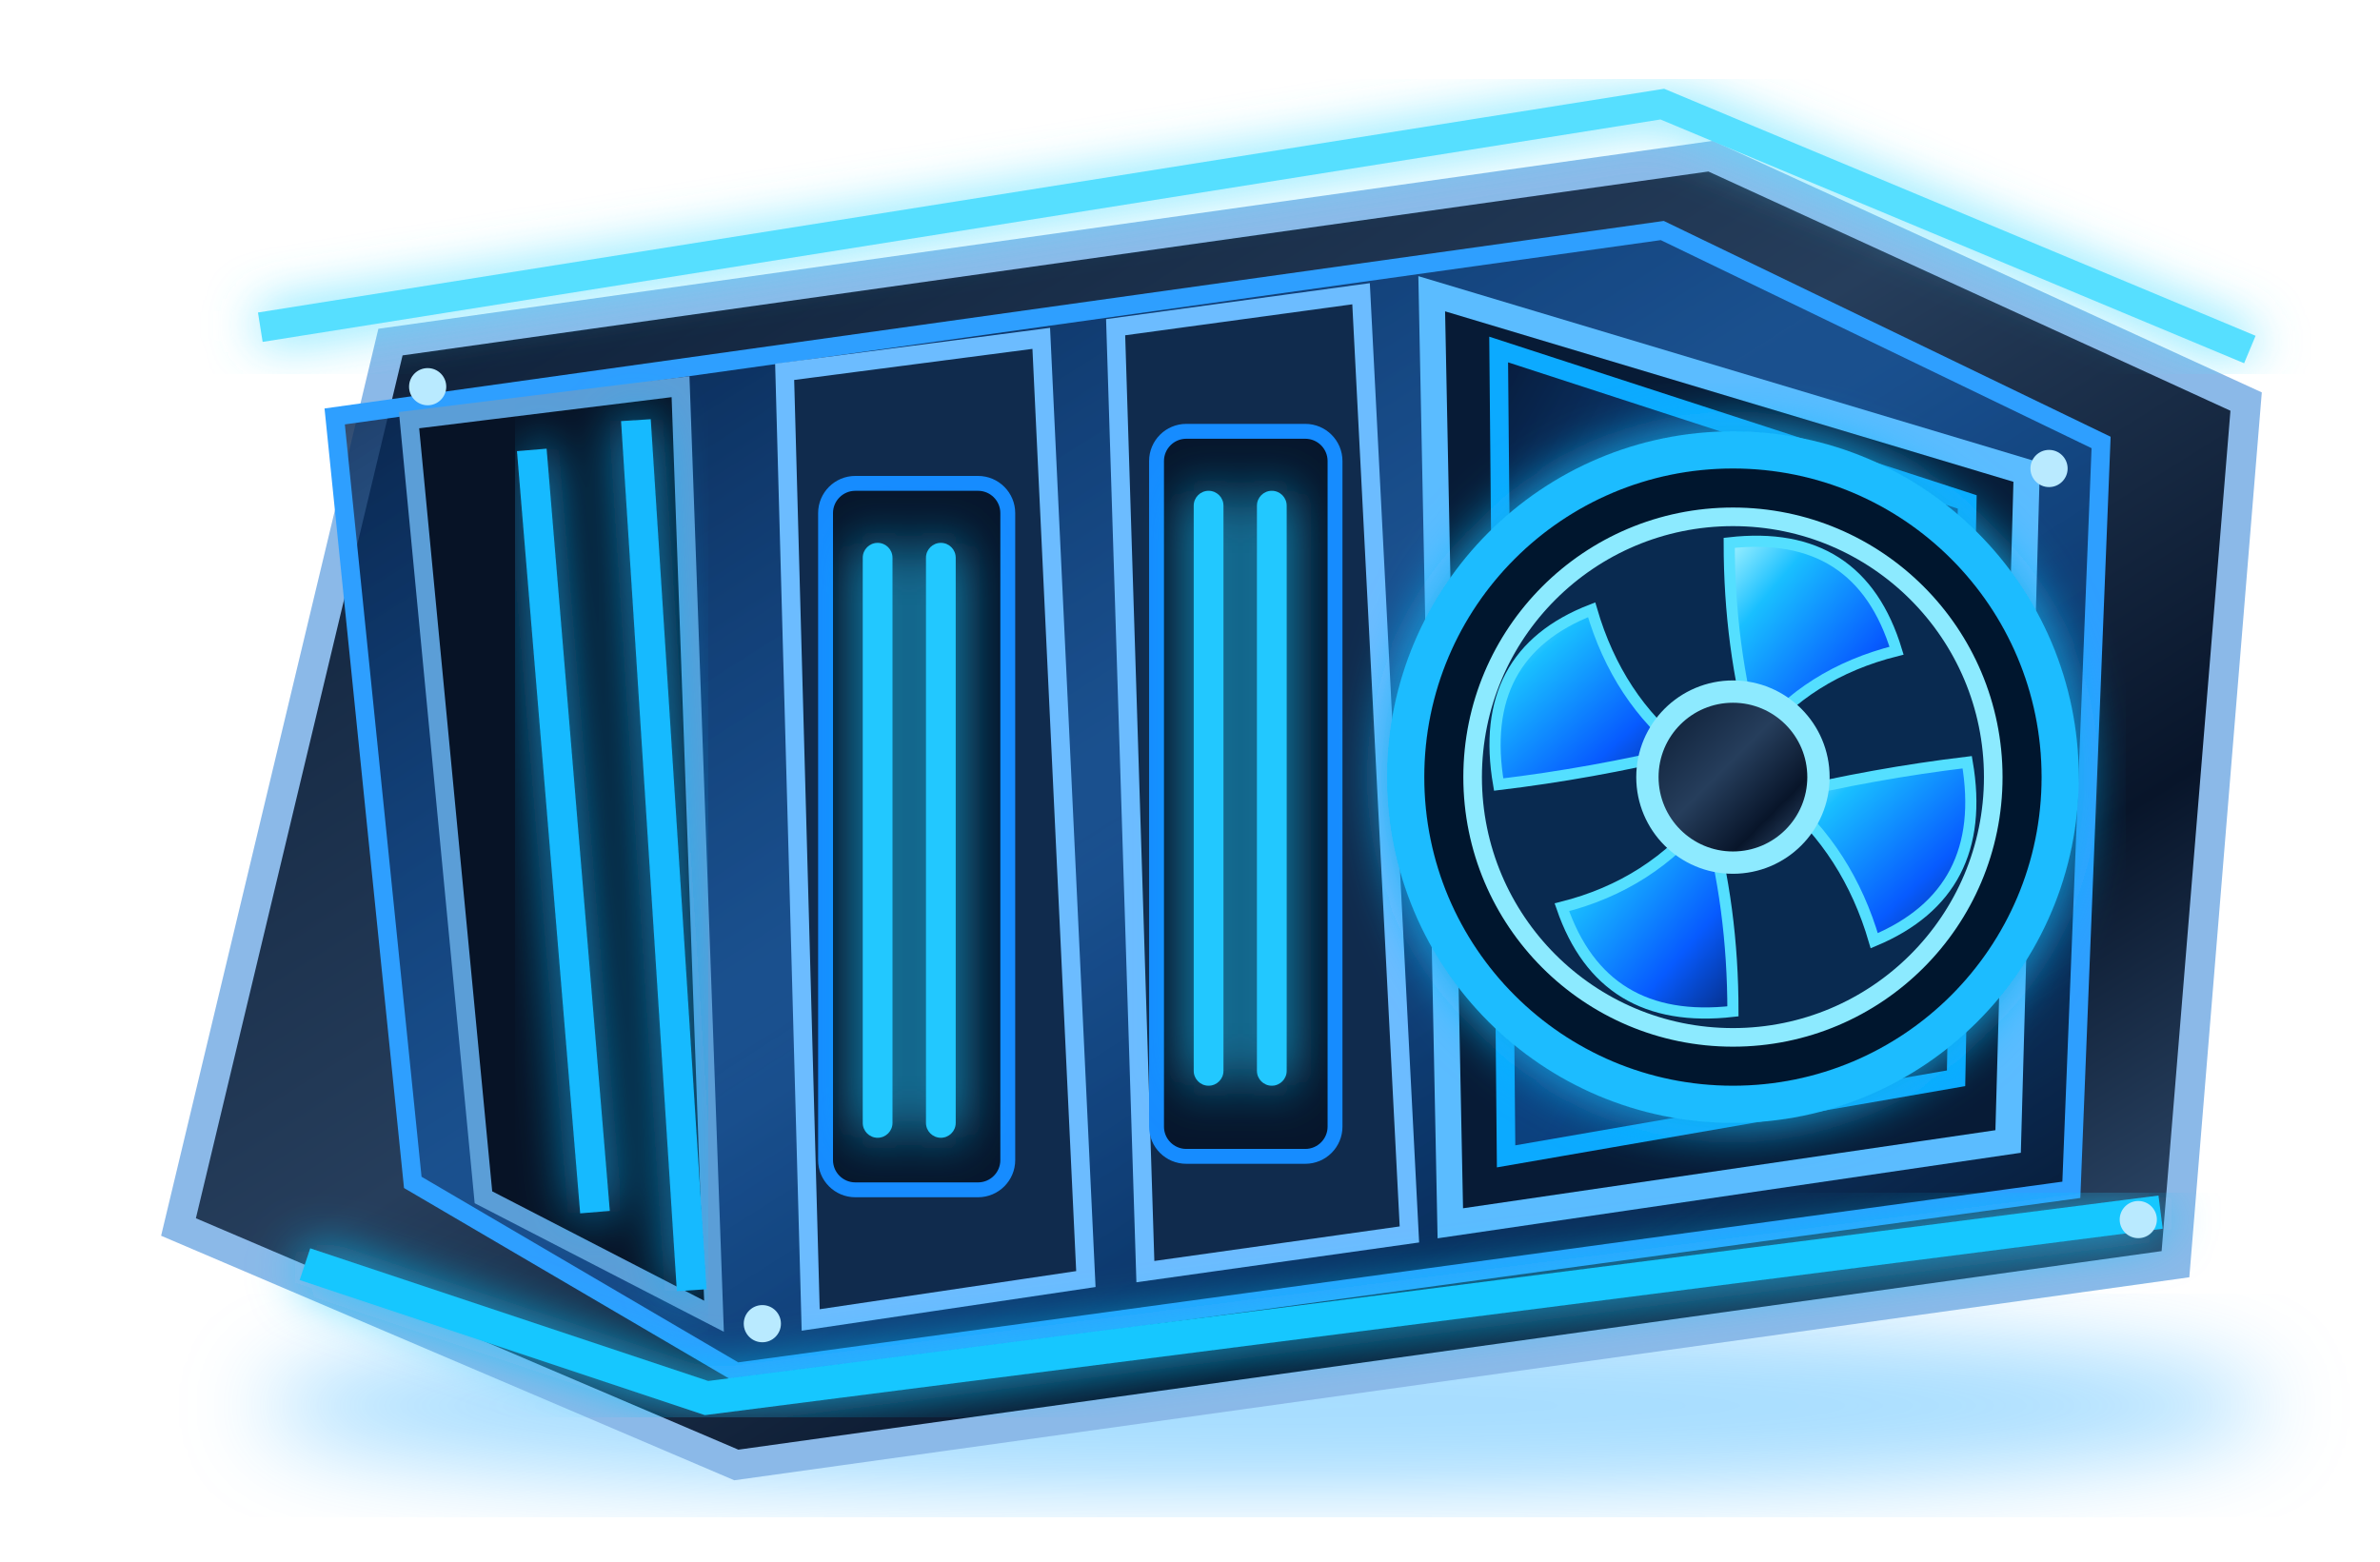
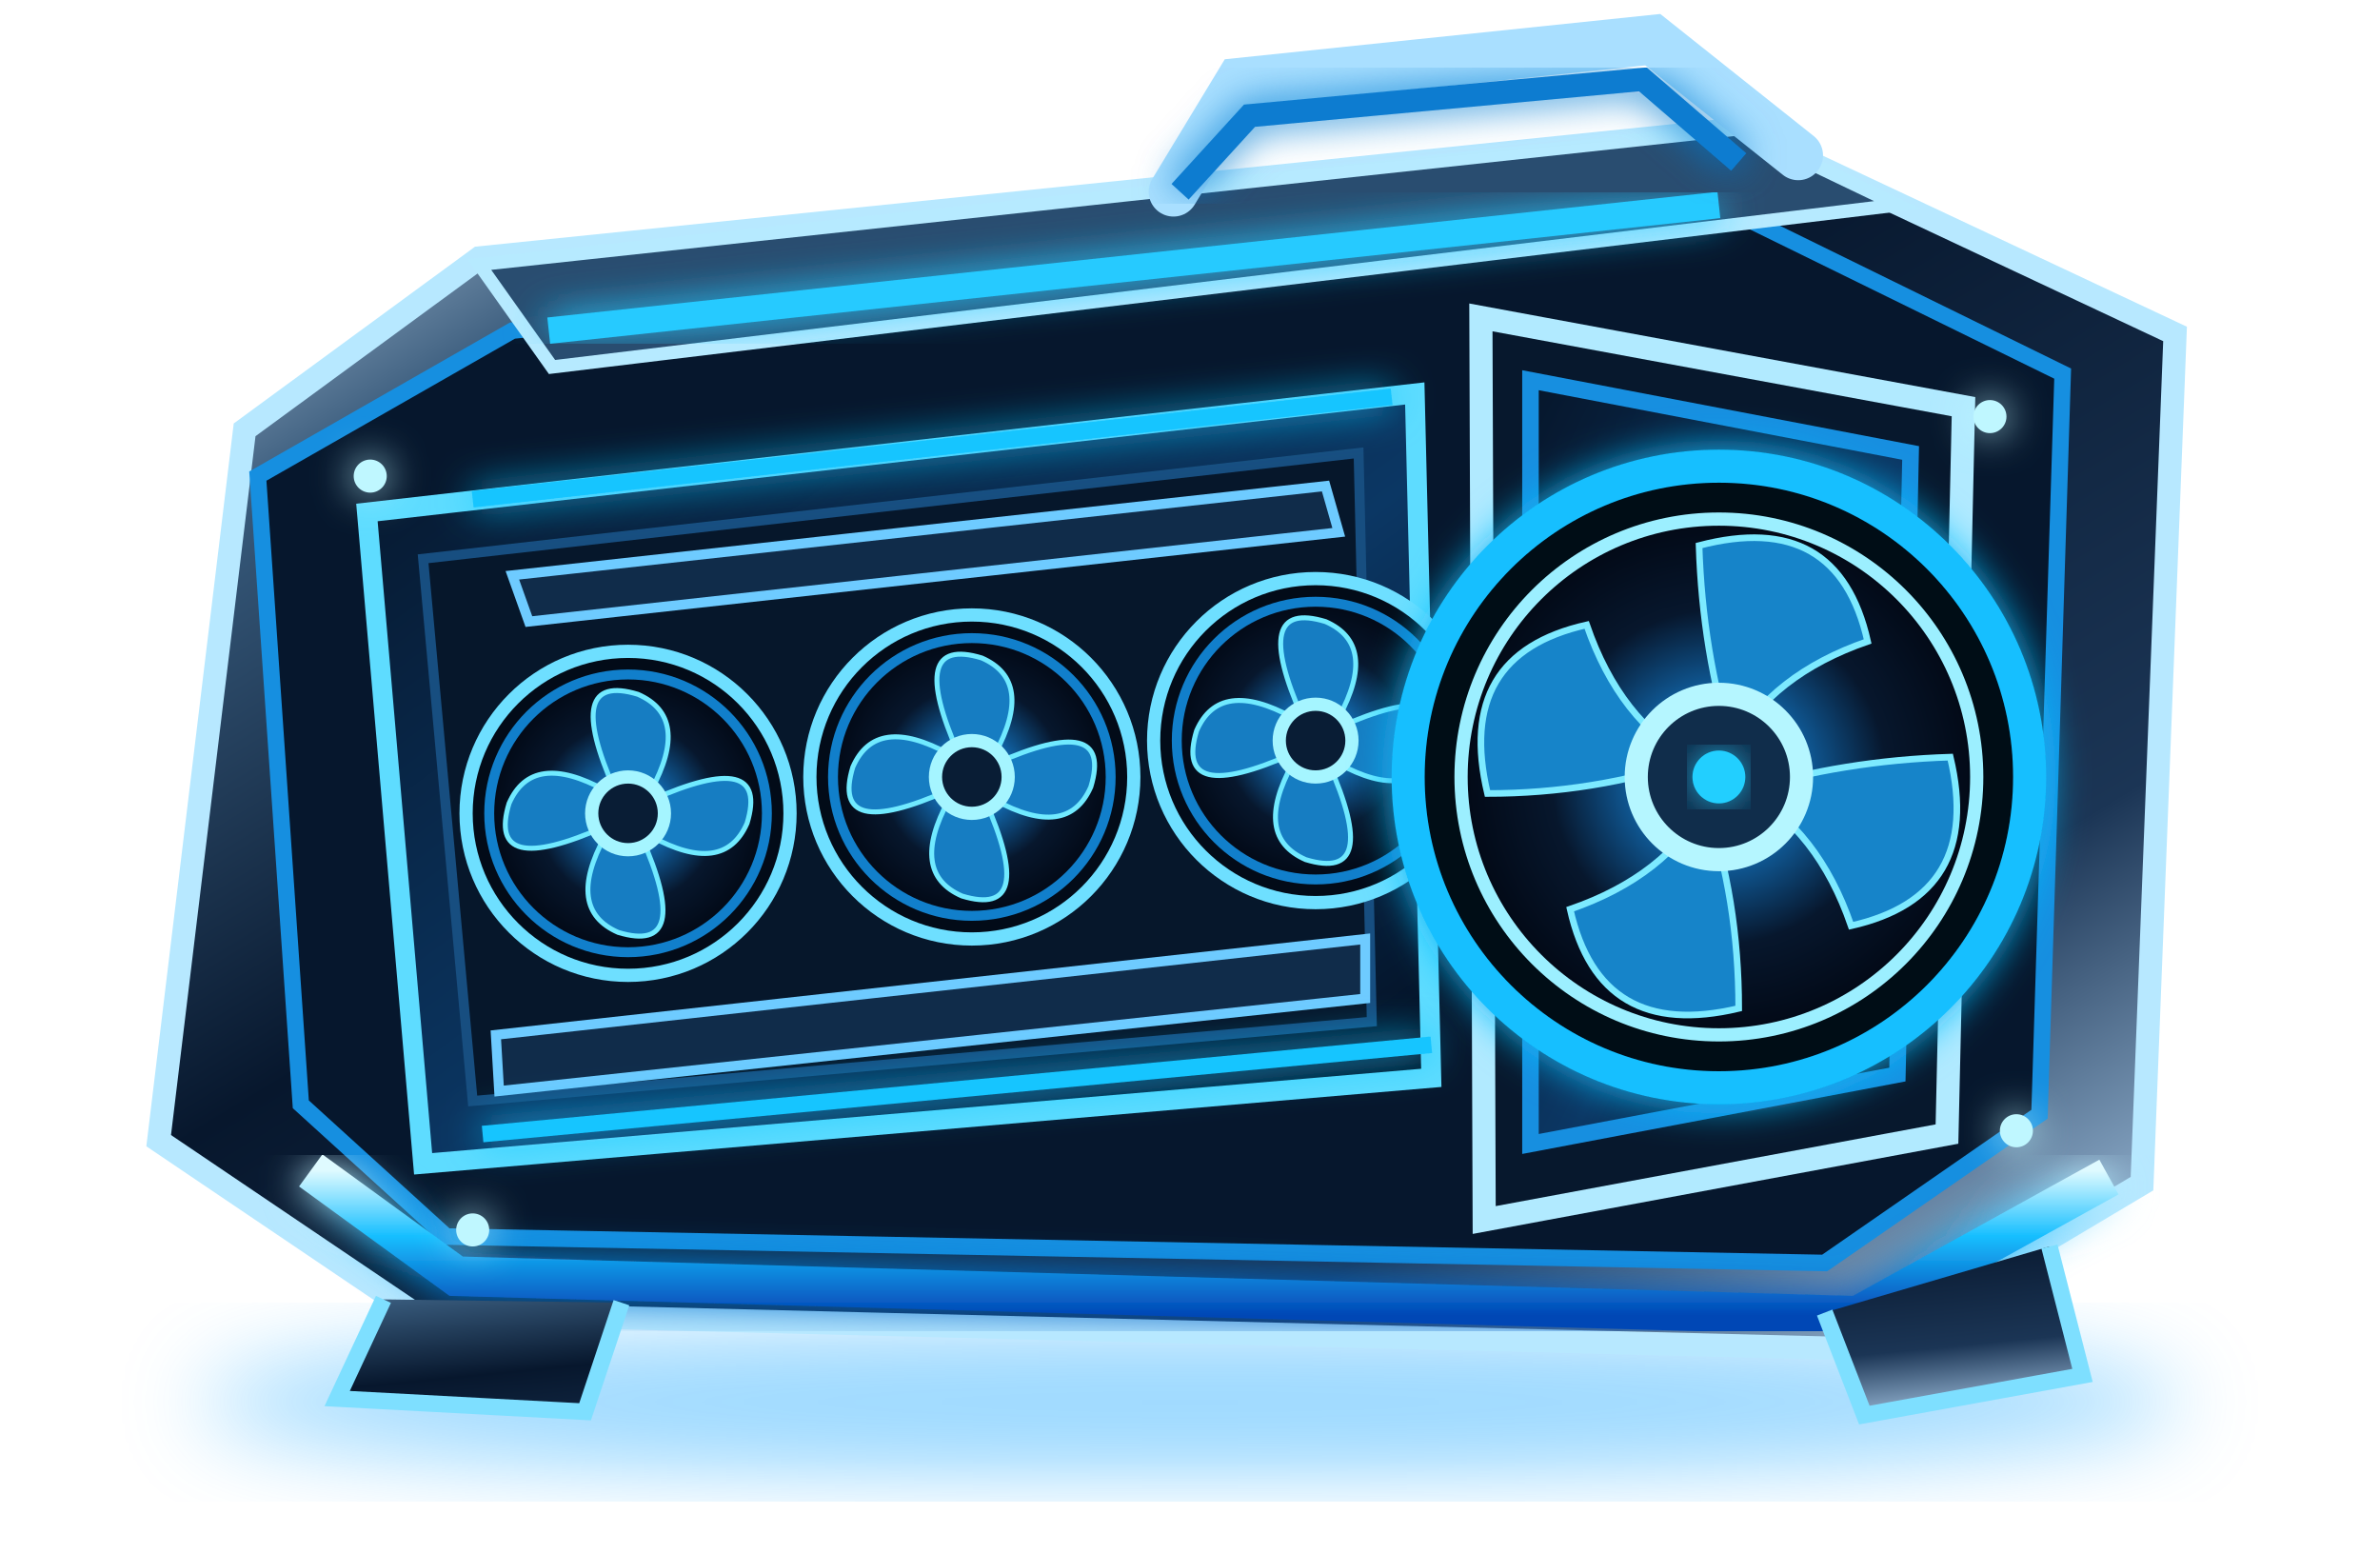
- <svg xmlns="http://www.w3.org/2000/svg" viewBox="0 0 640 420">
+ <svg xmlns="http://www.w3.org/2000/svg" viewBox="0 0 720 470">
  <defs>
-     <linearGradient id="metal" x1="0" y1="0" x2="1" y2="1">
-       <stop stop-color="#07172e" />
-       <stop offset=".45" stop-color="#263e5c" />
-       <stop offset=".72" stop-color="#08152a" />
-       <stop offset="1" stop-color="#42658c" />
+     <linearGradient id="case" x1="0" y1="0" x2="1" y2="1">
+       <stop stop-color="#dceeff" />
+       <stop offset=".18" stop-color="#365879" />
+       <stop offset=".42" stop-color="#07172d" />
+       <stop offset=".76" stop-color="#1b3555" />
+       <stop offset="1" stop-color="#b7d8f5" />
    </linearGradient>
-     <linearGradient id="glass" x1="0" y1="0" x2="1" y2="1">
-       <stop stop-color="#071b3b" stop-opacity=".9" />
-       <stop offset=".5" stop-color="#1268c8" stop-opacity=".5" />
-       <stop offset="1" stop-color="#020b1b" />
+     <linearGradient id="panel" x1="0" y1="0" x2="1" y2="1">
+       <stop stop-color="#06162b" />
+       <stop offset=".55" stop-color="#0b3764" />
+       <stop offset="1" stop-color="#020a18" />
    </linearGradient>
-     <linearGradient id="blue" x1="0" y1="0" x2="1" y2="1">
-       <stop stop-color="#a5f3ff" />
-       <stop offset=".25" stop-color="#19bfff" />
-       <stop offset=".7" stop-color="#075bff" />
-       <stop offset="1" stop-color="#052d83" />
+     <linearGradient id="edge" x1="0" y1="0" x2="0" y2="1">
+       <stop stop-color="#dffaff" />
+       <stop offset=".45" stop-color="#18bfff" />
+       <stop offset="1" stop-color="#0346b5" />
    </linearGradient>
+     <radialGradient id="fan">
+       <stop stop-color="#8df5ff" />
+       <stop offset=".18" stop-color="#147ed0" />
+       <stop offset=".65" stop-color="#07172d" />
+       <stop offset="1" stop-color="#020916" />
+     </radialGradient>
    <filter id="glow">
-       <feGaussianBlur stdDeviation="7" result="b" />
+       <feGaussianBlur stdDeviation="6" result="b" />
      <feMerge>
        <feMergeNode in="b" />
        <feMergeNode in="SourceGraphic" />
      </feMerge>
    </filter>
    <filter id="shadow">
-       <feGaussianBlur stdDeviation="12" />
+       <feGaussianBlur stdDeviation="13" />
    </filter>
+     <g id="smallFan">
+       <circle r="49" fill="#020b18" stroke="#6edfff" stroke-width="4" />
+       <circle r="42" fill="url(#fan)" stroke="#117fcb" stroke-width="3" />
+       <g fill="#167dc2" stroke="#70eaff" stroke-width="1.5">
+         <path d="M-4 -7 Q-20 -43 3 -36 Q19 -29 7 -7Z" />
+         <path d="M7 -4 Q43 -20 36 3 Q29 19 7 7Z" />
+         <path d="M4 7 Q20 43 -3 36 Q-19 29 -7 7Z" />
+         <path d="M-7 4 Q-43 20 -36 -3 Q-29 -19 -7 -7Z" />
+       </g>
+       <circle r="11" fill="#091d35" stroke="#a5f5ff" stroke-width="4" />
+     </g>
  </defs>
-   <ellipse cx="340" cy="378" rx="270" ry="25" fill="#009dff" opacity=".35" filter="url(#shadow)" />
-   <path d="M48 330 105 92 460 42 604 108 585 340 198 394Z" fill="url(#metal)" stroke="#8bb9e8" stroke-width="8" />
-   <path d="M90 112 447 62 565 119 557 320 198 369 111 318Z" fill="url(#glass)" stroke="#2e9fff" stroke-width="5" />
-   <path d="M110 113 130 322 192 354 183 104Z" fill="#071326" stroke="#5b9ed7" stroke-width="5" />
-   <path d="M143 121 160 326M171 113 186 347" stroke="#17baff" stroke-width="8" filter="url(#glow)" />
-   <g fill="#102b4d" stroke="#6cbcff" stroke-width="5">
-     <path d="M211 100 280 91 292 344 218 355Z" />
-     <path d="M300 88 366 79 379 332 308 342Z" />
+   <ellipse cx="360" cy="424" rx="300" ry="25" fill="#009dff" opacity=".38" filter="url(#shadow)" />
+   <path d="M48 345 74 130 145 78 526 39 658 101 648 358 564 408 125 397Z" fill="url(#case)" stroke="#b7e8ff" stroke-width="7" />
+   <path d="M78 144 155 100 520 62 624 113 617 337 552 382 135 374 91 334Z" fill="#06172d" stroke="#168fe0" stroke-width="5" />
+   <path d="M145 80 526 39 574 62 167 111Z" fill="#294d70" stroke="#b6eaff" stroke-width="4" />
+   <path d="M166 100 520 62" stroke="#25caff" stroke-width="8" filter="url(#glow)" />
+   <path d="M111 155 428 119 433 326 128 352Z" fill="url(#panel)" stroke="#5edcff" stroke-width="6" />
+   <path d="M128 169 411 137 415 309 143 333Z" fill="#06172b" stroke="#174e80" stroke-width="3" />
+   <g transform="translate(190 246)">
+     <use href="#smallFan" />
  </g>
-   <g fill="#06162c" stroke="#168cff" stroke-width="4">
-     <rect x="222" y="130" width="49" height="190" rx="8" />
-     <rect x="311" y="116" width="48" height="195" rx="8" />
+   <g transform="translate(294 235)">
+     <use href="#smallFan" />
  </g>
-   <g fill="#20c8ff" filter="url(#glow)">
-     <rect x="232" y="146" width="8" height="160" rx="4" />
-     <rect x="249" y="146" width="8" height="160" rx="4" />
-     <rect x="321" y="132" width="8" height="160" rx="4" />
-     <rect x="338" y="132" width="8" height="160" rx="4" />
+   <g transform="translate(398 224)">
+     <use href="#smallFan" />
  </g>
-   <path d="M385 79 545 127 540 307 390 329Z" fill="#071b36" stroke="#5bbcff" stroke-width="7" />
-   <path d="M403 94 529 135 526 290 405 311Z" fill="url(#glass)" stroke="#0caaff" stroke-width="5" />
-   <circle cx="466" cy="209" r="88" fill="#06152d" stroke="#1cbcff" stroke-width="10" filter="url(#glow)" />
-   <circle cx="466" cy="209" r="70" fill="#092a50" stroke="#8ceaff" stroke-width="5" />
-   <g fill="url(#blue)" stroke="#54dfff" stroke-width="3">
-     <path d="M465 146 Q500 142 510 175 Q486 181 472 199 Q465 174 465 146Z" />
-     <path d="M529 205 Q535 240 504 253 Q497 229 479 214 Q504 208 529 205Z" />
-     <path d="M466 272 Q431 276 420 244 Q444 238 459 219 Q466 244 466 272Z" />
-     <path d="M403 211 Q397 176 428 164 Q435 188 453 202 Q428 208 403 211Z" />
+   <g fill="#102c4a" stroke="#6ecbff" stroke-width="3">
+     <path d="M150 313 151 330 413 302 413 284Z" />
+     <path d="M155 174 160 188 405 161 401 147Z" />
  </g>
-   <circle cx="466" cy="209" r="23" fill="url(#metal)" stroke="#8deaff" stroke-width="6" />
-   <path d="M82 340 190 376 581 326" fill="none" stroke="#19c7ff" stroke-width="9" filter="url(#glow)" />
-   <path d="M70 88 447 28 605 94" fill="none" stroke="#56dfff" stroke-width="8" filter="url(#glow)" />
-   <g fill="#b9eaff">
-     <circle cx="115" cy="104" r="5" />
-     <circle cx="551" cy="126" r="5" />
-     <circle cx="205" cy="356" r="5" />
-     <circle cx="575" cy="328" r="5" />
+   <g stroke="#16c5ff" stroke-width="5" filter="url(#glow)">
+     <path d="M146 343 433 316" />
+     <path d="M143 151 421 120" />
+   </g>
+   <path d="M448 96 594 123 589 343 449 369Z" fill="#07182d" stroke="#b1eaff" stroke-width="7" />
+   <path d="M463 115 578 137 574 325 463 346Z" fill="url(#panel)" stroke="#178fe0" stroke-width="5" />
+   <circle cx="520" cy="235" r="94" fill="#020b18" stroke="#12bfff" stroke-width="10" filter="url(#glow)" />
+   <circle cx="520" cy="235" r="78" fill="url(#fan)" stroke="#9cefff" stroke-width="4" />
+   <g fill="#1684c9" stroke="#7deaff" stroke-width="2">
+     <path d="M514 165 Q556 154 565 194 Q536 204 524 226 Q515 197 514 165Z" />
+     <path d="M590 229 Q600 271 560 280 Q550 251 528 239 Q558 230 590 229Z" />
+     <path d="M526 305 Q484 315 475 275 Q504 265 516 243 Q526 272 526 305Z" />
+     <path d="M450 240 Q440 198 480 189 Q490 218 512 230 Q482 240 450 240Z" />
+   </g>
+   <circle cx="520" cy="235" r="25" fill="#102d4b" stroke="#b5f6ff" stroke-width="7" />
+   <circle cx="520" cy="235" r="8" fill="#20cfff" filter="url(#glow)" />
+   <path d="M355 58 375 25 500 12 544 47" fill="none" stroke="#a9dfff" stroke-width="15" stroke-linecap="round" />
+   <path d="M357 58 378 35 497 24 526 49" fill="none" stroke="#087bd0" stroke-width="7" filter="url(#glow)" />
+   <path d="M94 354 138 386 562 398 638 356" fill="none" stroke="url(#edge)" stroke-width="12" filter="url(#glow)" />
+   <path d="M116 393 102 423 177 427 188 394M552 397 564 428 630 416 620 377" fill="url(#case)" stroke="#7edfff" stroke-width="5" />
+   <g fill="#bff7ff" filter="url(#glow)">
+     <circle cx="112" cy="144" r="5" />
+     <circle cx="602" cy="126" r="5" />
+     <circle cx="610" cy="342" r="5" />
+     <circle cx="143" cy="372" r="5" />
  </g>
</svg>
